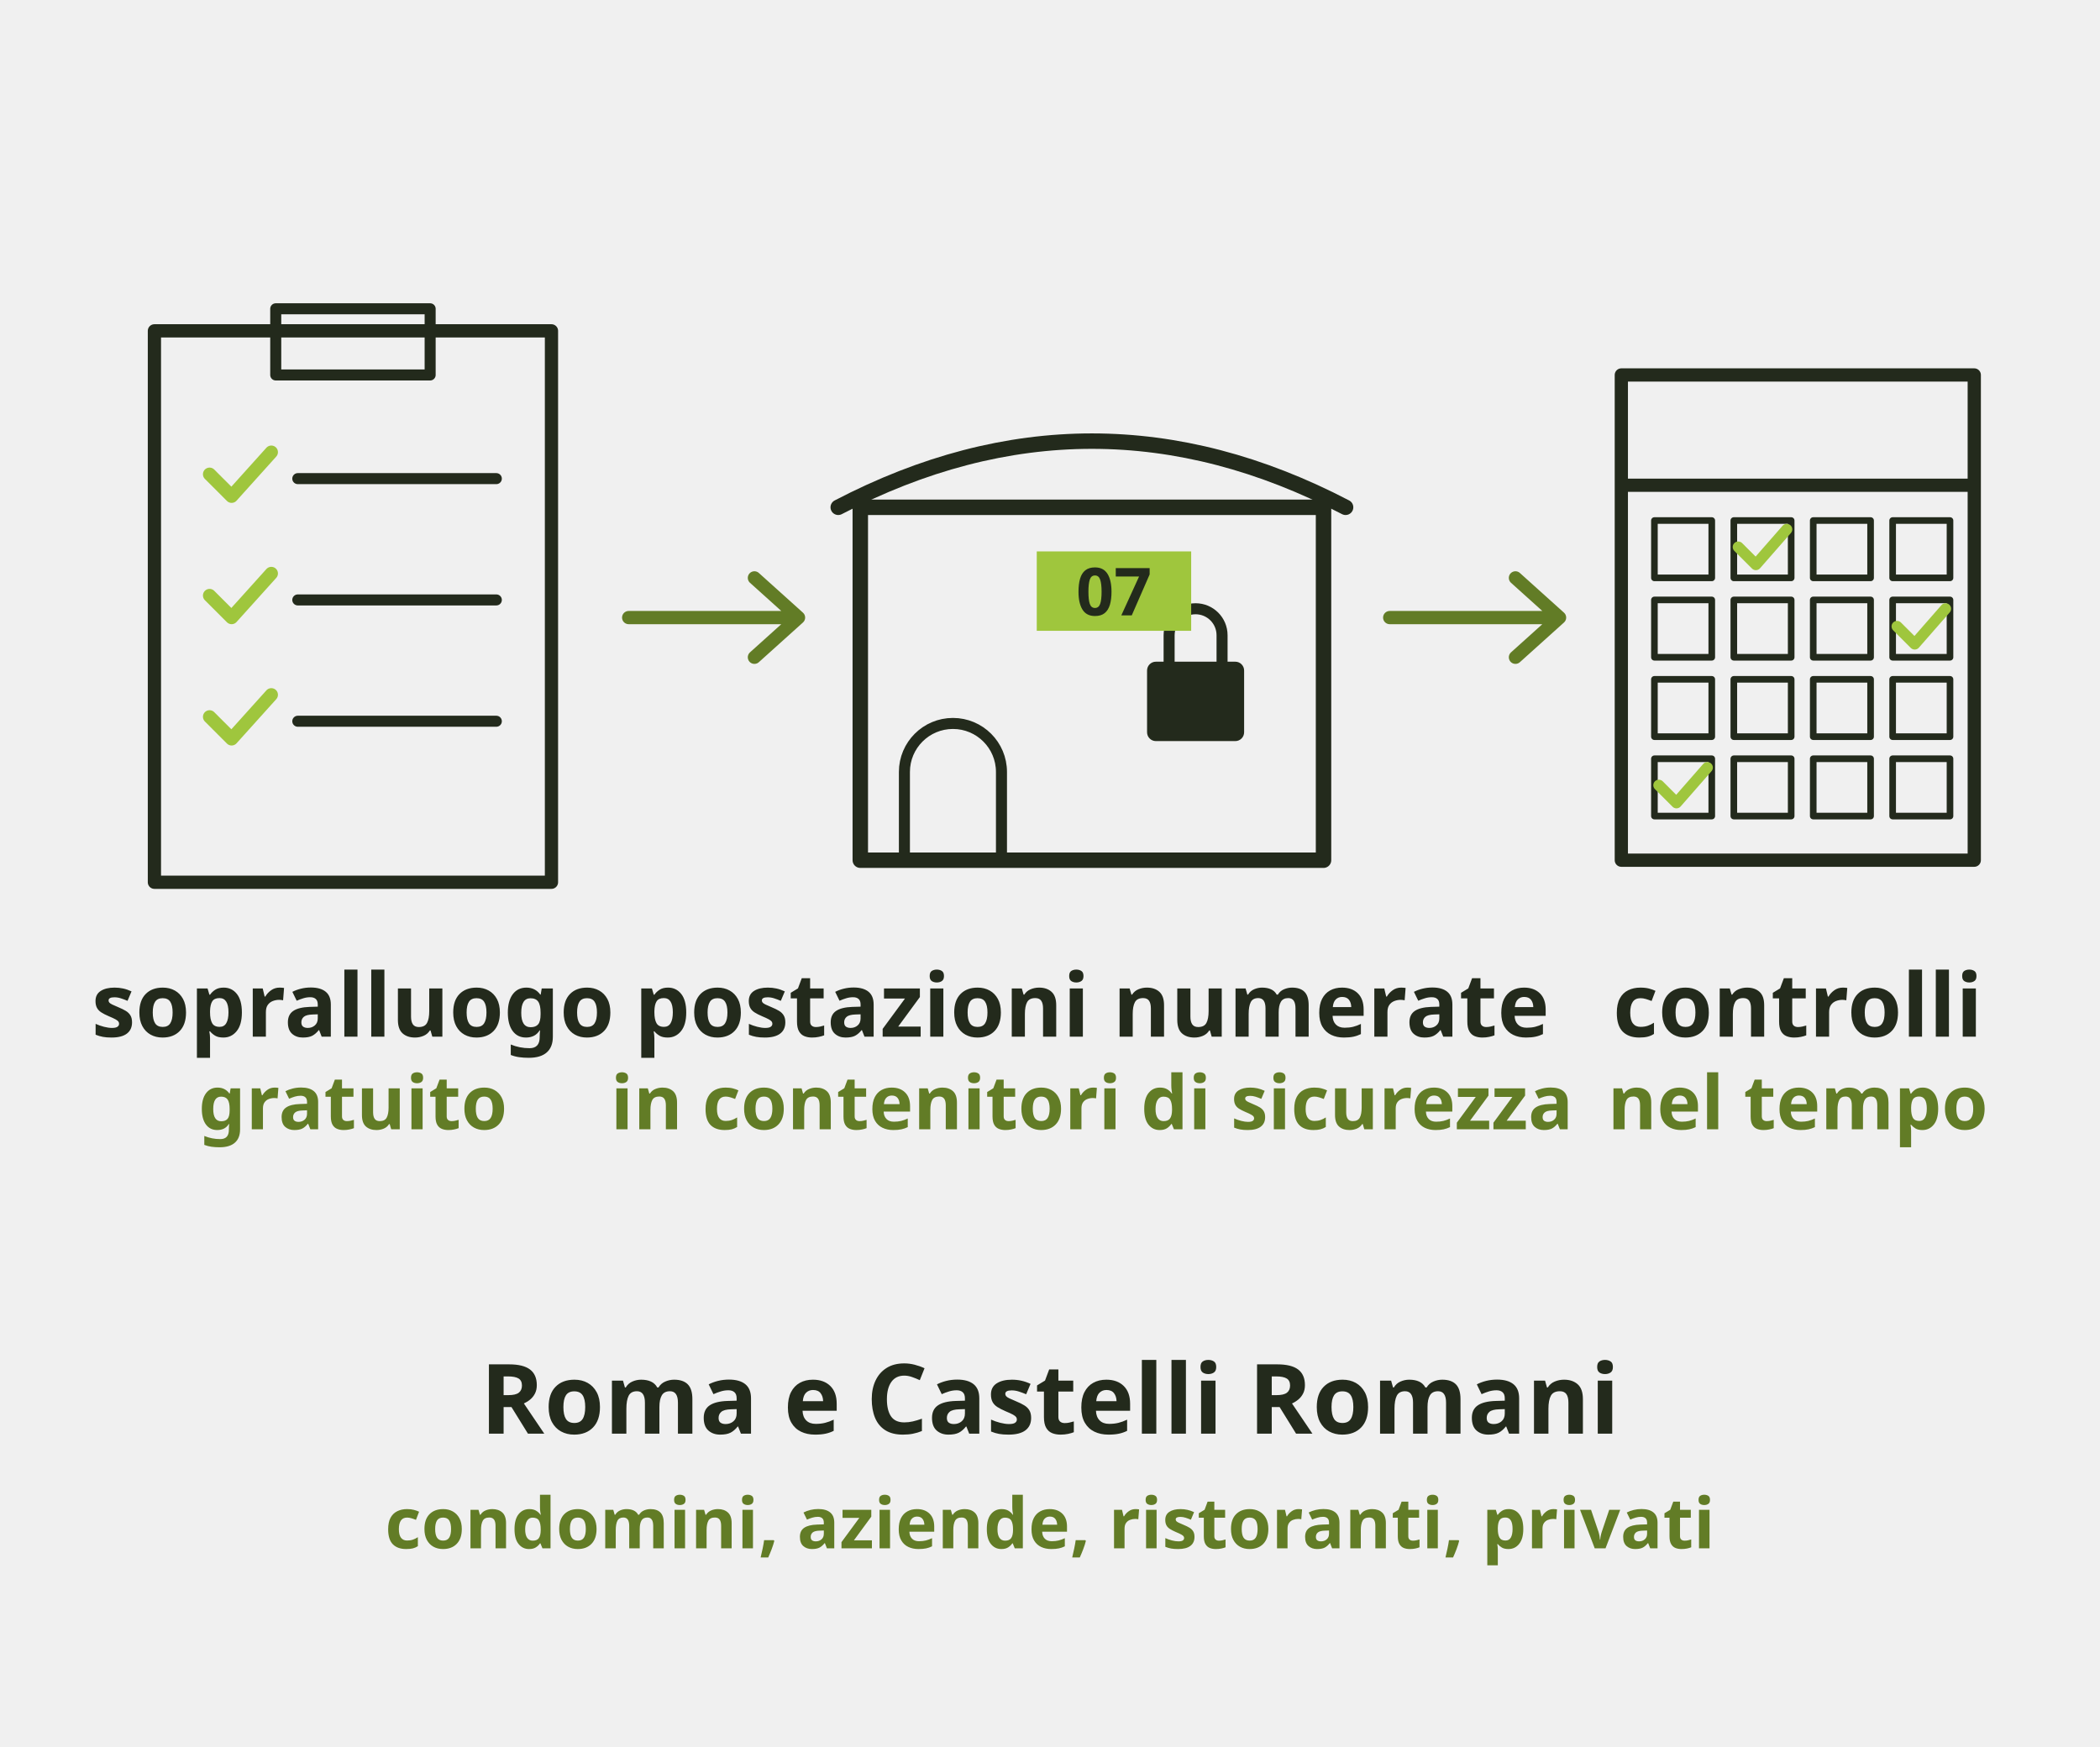
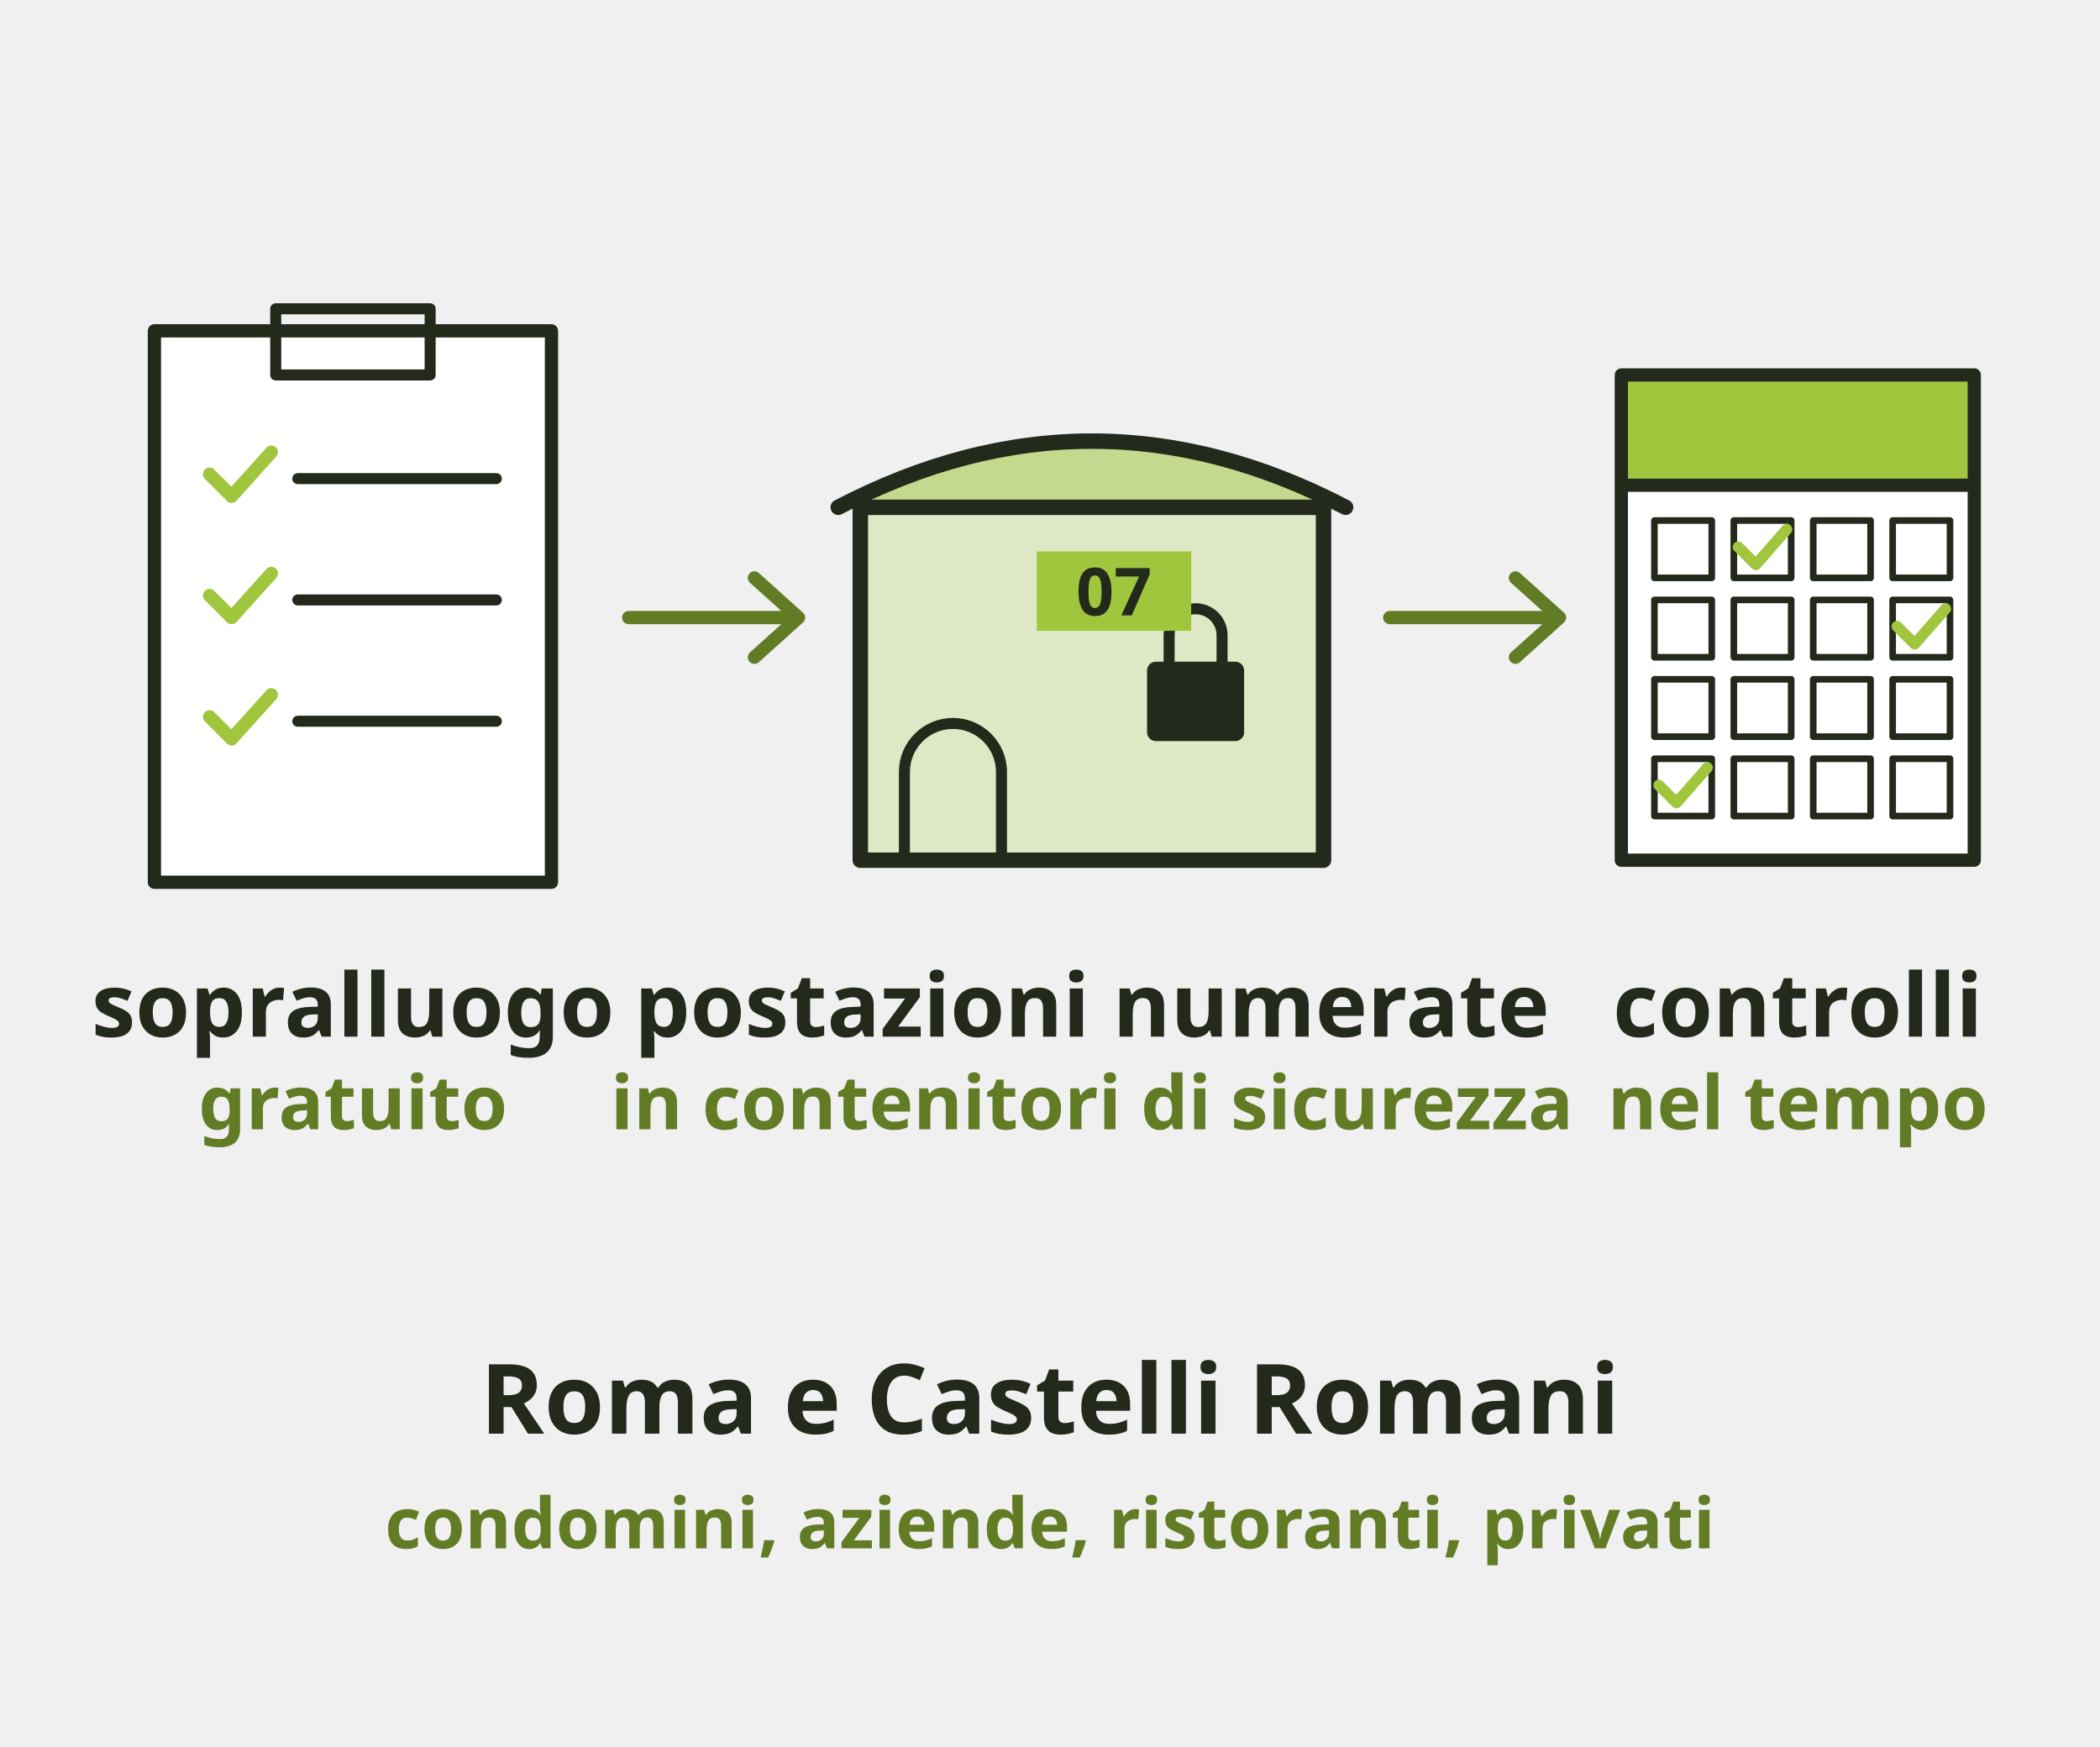
<svg xmlns="http://www.w3.org/2000/svg" viewBox="0 0 952 792" font-family="Barlow Condensed" font-weight="800" stroke-linecap="round" stroke-linejoin="round">
+   <g class="f" data-t="0.9">
+     <rect x="70" y="150" width="180" height="250" fill="#fff" />
+     <path d="M380 230 Q 495 170 610 230 Z" fill="#9fc63d" opacity=".55" />
+     <rect x="390" y="230" width="210" height="160" fill="#dfe8c4" />
+   </g>
+   <g class="f" data-t="4.0">
+     <rect x="735" y="170" width="160" height="220" fill="#fff" />
+     <rect x="735" y="170" width="160" height="50" fill="#9fc63d" />
+   </g>
  <path class="d" data-t="0.1" data-v="0.7" d="M70 150 H250 V400 H70 Z" fill="none" stroke="#232a1c" stroke-width="6" />
  <path class="d" data-t="0.3" data-v="0.7" d="M125 140 H195 V170 H125 Z" fill="none" stroke="#232a1c" stroke-width="5" />
  <g class="f" data-t="0.6">
    <path d="M95 215 l10 10 l18 -20" stroke="#9fc63d" stroke-width="6" fill="none" />
    <line x1="135" y1="217" x2="225" y2="217" stroke="#232a1c" stroke-width="5" />
    <path d="M95 270 l10 10 l18 -20" stroke="#9fc63d" stroke-width="6" fill="none" />
    <line x1="135" y1="272" x2="225" y2="272" stroke="#232a1c" stroke-width="5" />
    <path d="M95 325 l10 10 l18 -20" stroke="#9fc63d" stroke-width="6" fill="none" />
    <line x1="135" y1="327" x2="225" y2="327" stroke="#232a1c" stroke-width="5" />
  </g>
  <g class="f" data-t="0.5">
    <text x="160" y="470" font-size="40" fill="#232a1c" text-anchor="middle">sopralluogo</text>
  </g>
  <g class="f" data-t="0.5">
    <text x="160" y="512" font-size="34" fill="#627c26" text-anchor="middle">gratuito</text>
  </g>
  <path class="d" data-t="1.6" data-v="0.4" d="M285 280 H360 M342 262 L362 280 L342 298" fill="none" stroke="#627c26" stroke-width="6" />
  <path class="d" data-t="1.9" data-v="0.7" d="M390 230 H600 V390 H390 Z" fill="none" stroke="#232a1c" stroke-width="7" />
  <path class="d" data-t="2.1" data-v="0.7" d="M380 230 Q 495 170 610 230" fill="none" stroke="#232a1c" stroke-width="7" />
  <path class="d" data-t="2.3" data-v="0.7" d="M410 390 V350 a22 22 0 0 1 44 0 V390" fill="none" stroke="#232a1c" stroke-width="5" />
  <g class="f" data-t="2.5">
    <rect x="520" y="300" width="44" height="36" rx="4" fill="#232a1c" />
    <path d="M530 300 v-12 a12 12 0 0 1 24 0 v12" fill="none" stroke="#232a1c" stroke-width="5" />
  </g>
  <g class="f" data-t="2.6">
    <rect x="470" y="250" width="70" height="36" fill="#9fc63d" />
    <text x="505" y="279" font-size="30" fill="#232a1c" text-anchor="middle">07</text>
  </g>
  <g class="f" data-t="2.4">
    <text x="495" y="470" font-size="40" fill="#232a1c" text-anchor="middle">postazioni numerate</text>
  </g>
  <g class="f" data-t="2.4">
    <text x="495" y="512" font-size="34" fill="#627c26" text-anchor="middle">in contenitori di sicurezza</text>
  </g>
  <path class="d" data-t="3.4" data-v="0.4" d="M630 280 H705 M687 262 L707 280 L687 298" fill="none" stroke="#627c26" stroke-width="6" />
  <path class="d" data-t="3.7" data-v="0.7" d="M735 170 H895 V390 H735 Z M735 220 H895" fill="none" stroke="#232a1c" stroke-width="6" />
  <g class="f" data-t="3.9">
    <rect x="750" y="236" width="26" height="26" fill="none" stroke="#232a1c" stroke-width="3" />
    <rect x="786" y="236" width="26" height="26" fill="none" stroke="#232a1c" stroke-width="3" />
    <rect x="822" y="236" width="26" height="26" fill="none" stroke="#232a1c" stroke-width="3" />
    <rect x="858" y="236" width="26" height="26" fill="none" stroke="#232a1c" stroke-width="3" />
    <rect x="750" y="272" width="26" height="26" fill="none" stroke="#232a1c" stroke-width="3" />
    <rect x="786" y="272" width="26" height="26" fill="none" stroke="#232a1c" stroke-width="3" />
    <rect x="822" y="272" width="26" height="26" fill="none" stroke="#232a1c" stroke-width="3" />
    <rect x="858" y="272" width="26" height="26" fill="none" stroke="#232a1c" stroke-width="3" />
    <rect x="750" y="308" width="26" height="26" fill="none" stroke="#232a1c" stroke-width="3" />
    <rect x="786" y="308" width="26" height="26" fill="none" stroke="#232a1c" stroke-width="3" />
    <rect x="822" y="308" width="26" height="26" fill="none" stroke="#232a1c" stroke-width="3" />
    <rect x="858" y="308" width="26" height="26" fill="none" stroke="#232a1c" stroke-width="3" />
    <rect x="750" y="344" width="26" height="26" fill="none" stroke="#232a1c" stroke-width="3" />
    <rect x="786" y="344" width="26" height="26" fill="none" stroke="#232a1c" stroke-width="3" />
    <rect x="822" y="344" width="26" height="26" fill="none" stroke="#232a1c" stroke-width="3" />
    <rect x="858" y="344" width="26" height="26" fill="none" stroke="#232a1c" stroke-width="3" />
  </g>
  <g class="f" data-t="4.3">
    <path d="M788 248 l8 8 l14 -16" stroke="#9fc63d" stroke-width="5" fill="none" />
    <path d="M860 284 l8 8 l14 -16" stroke="#9fc63d" stroke-width="5" fill="none" />
    <path d="M752 356 l8 8 l14 -16" stroke="#9fc63d" stroke-width="5" fill="none" />
  </g>
  <g class="f" data-t="3.8">
    <text x="815" y="470" font-size="40" fill="#232a1c" text-anchor="middle">controlli</text>
  </g>
  <g class="f" data-t="3.8">
    <text x="815" y="512" font-size="34" fill="#627c26" text-anchor="middle">nel tempo</text>
  </g>
  <g class="f" data-t="4.8">
    <text x="476" y="650" font-size="44" fill="#232a1c" text-anchor="middle">Roma e Castelli Romani</text>
    <text x="476" y="702" font-family="Barlow" font-weight="600" font-size="32" fill="#627c26" text-anchor="middle">condomini, aziende, ristoranti, privati</text>
  </g>
</svg>
